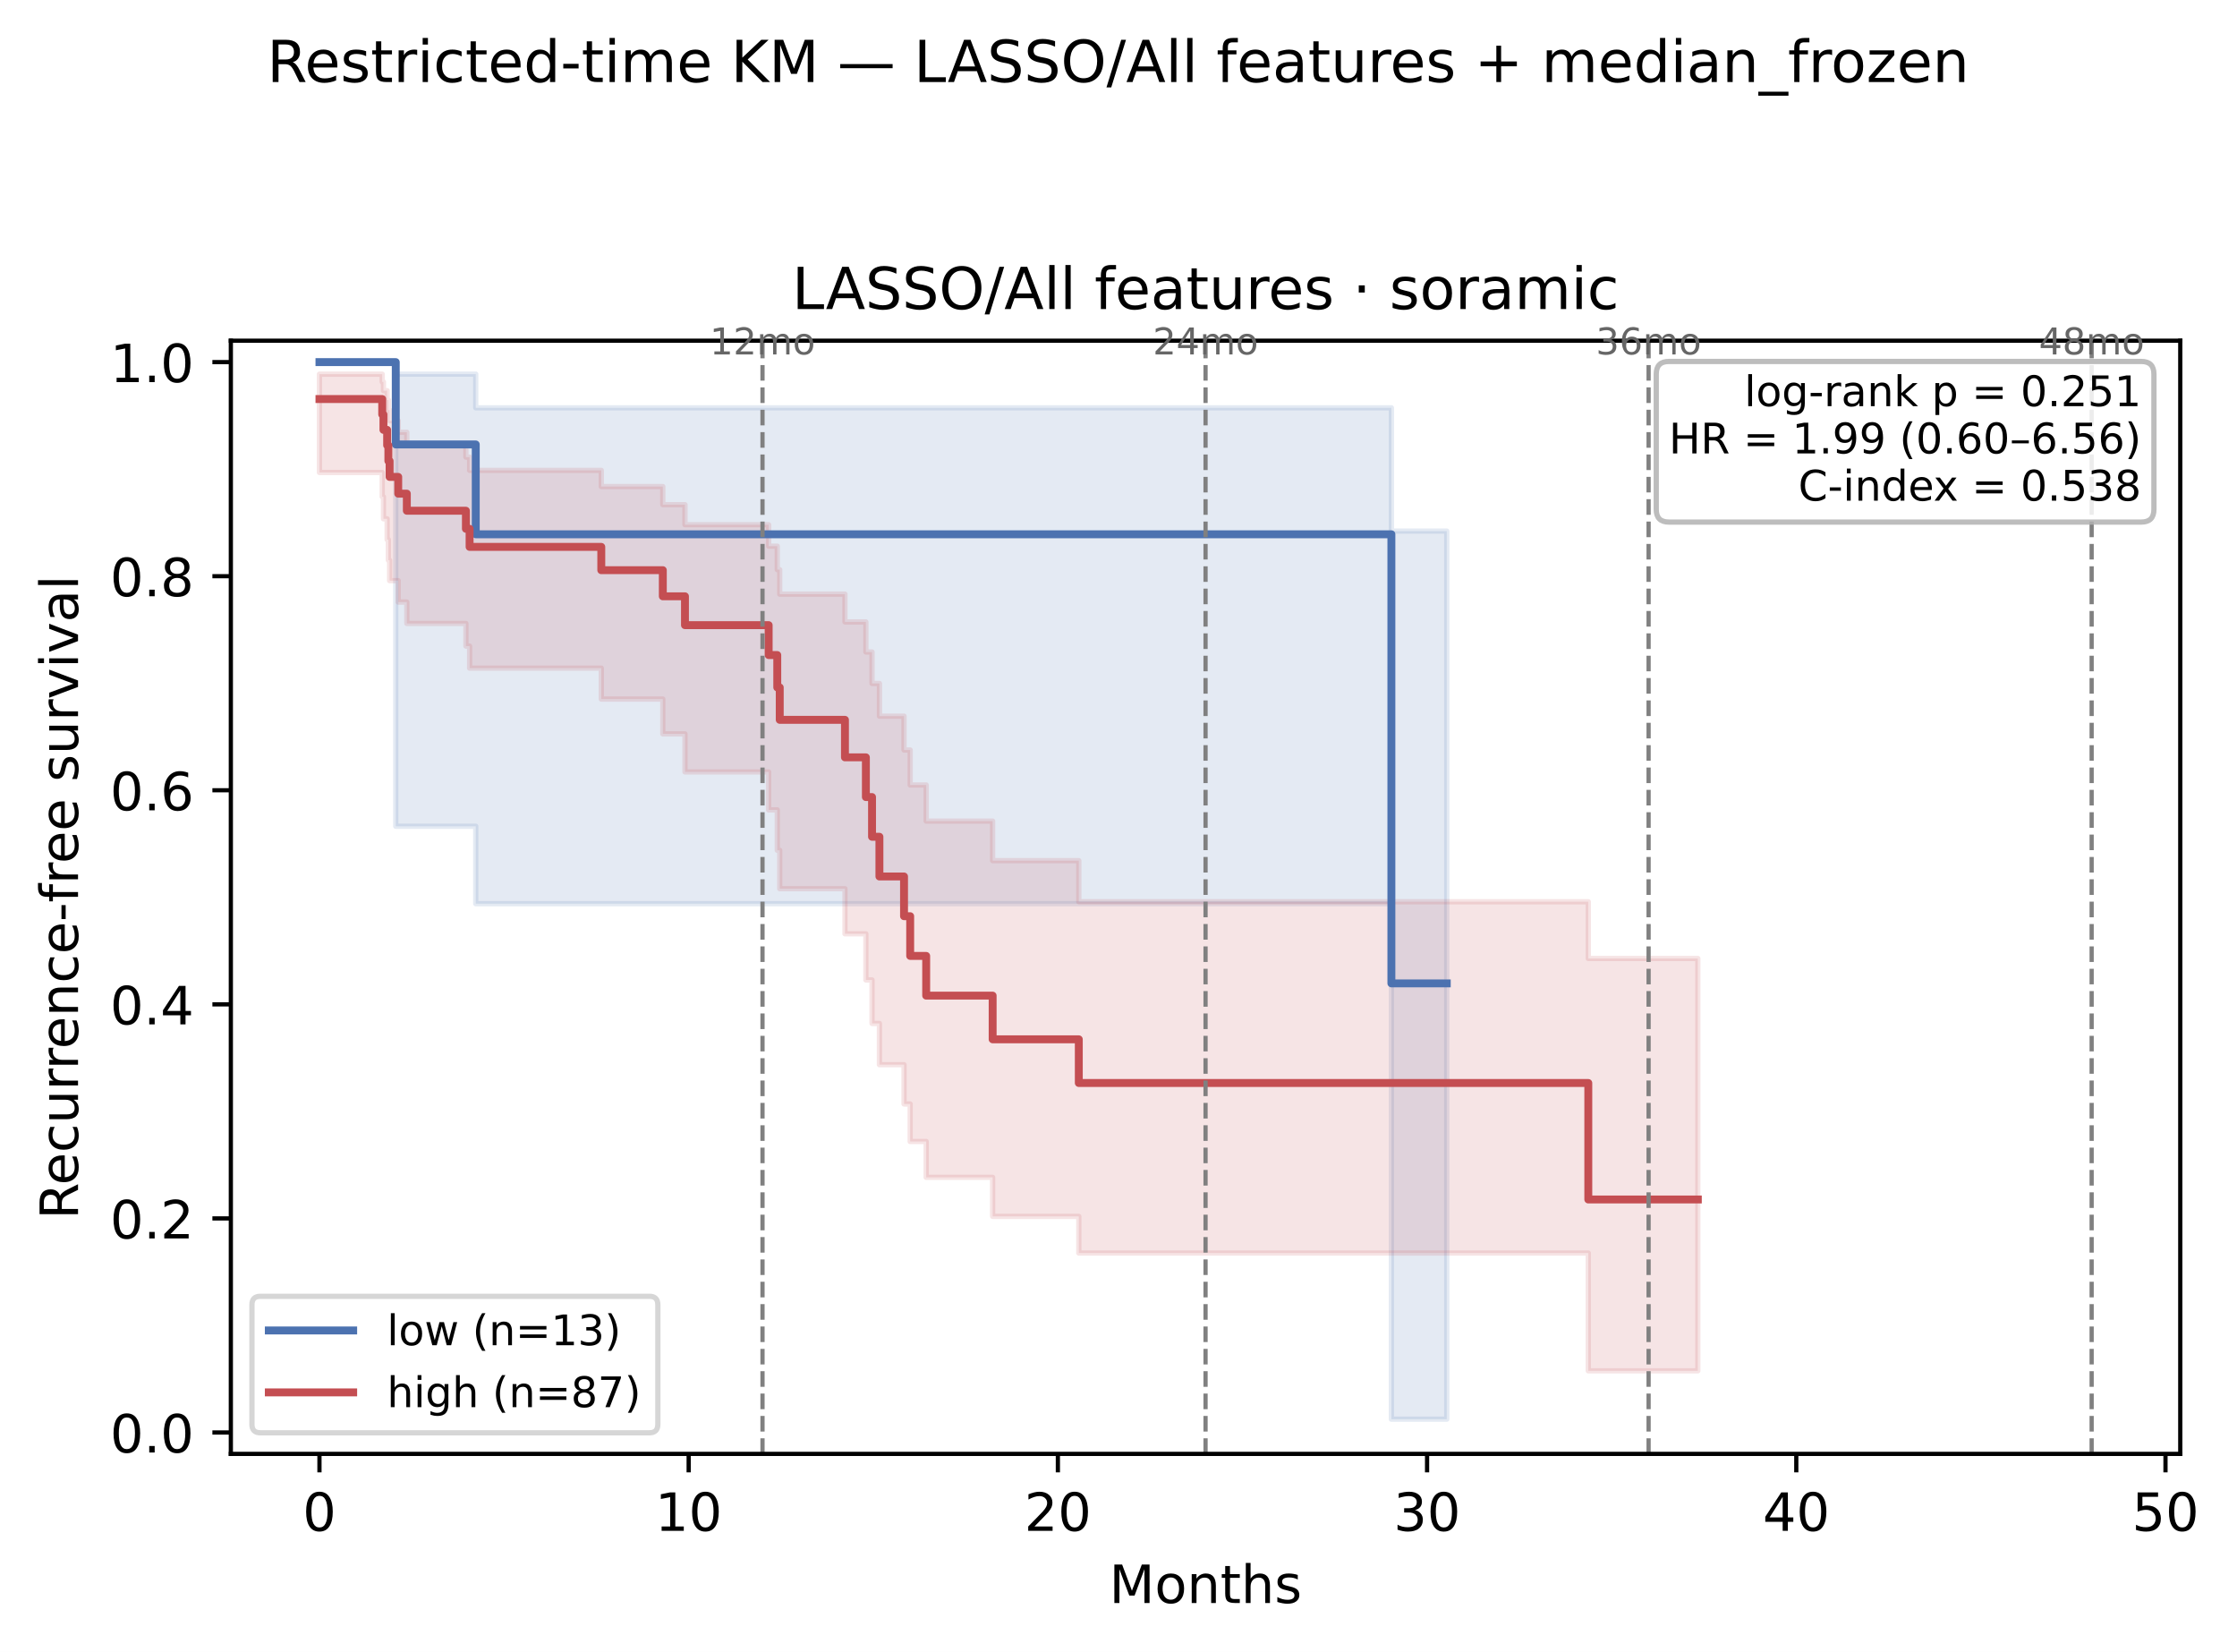
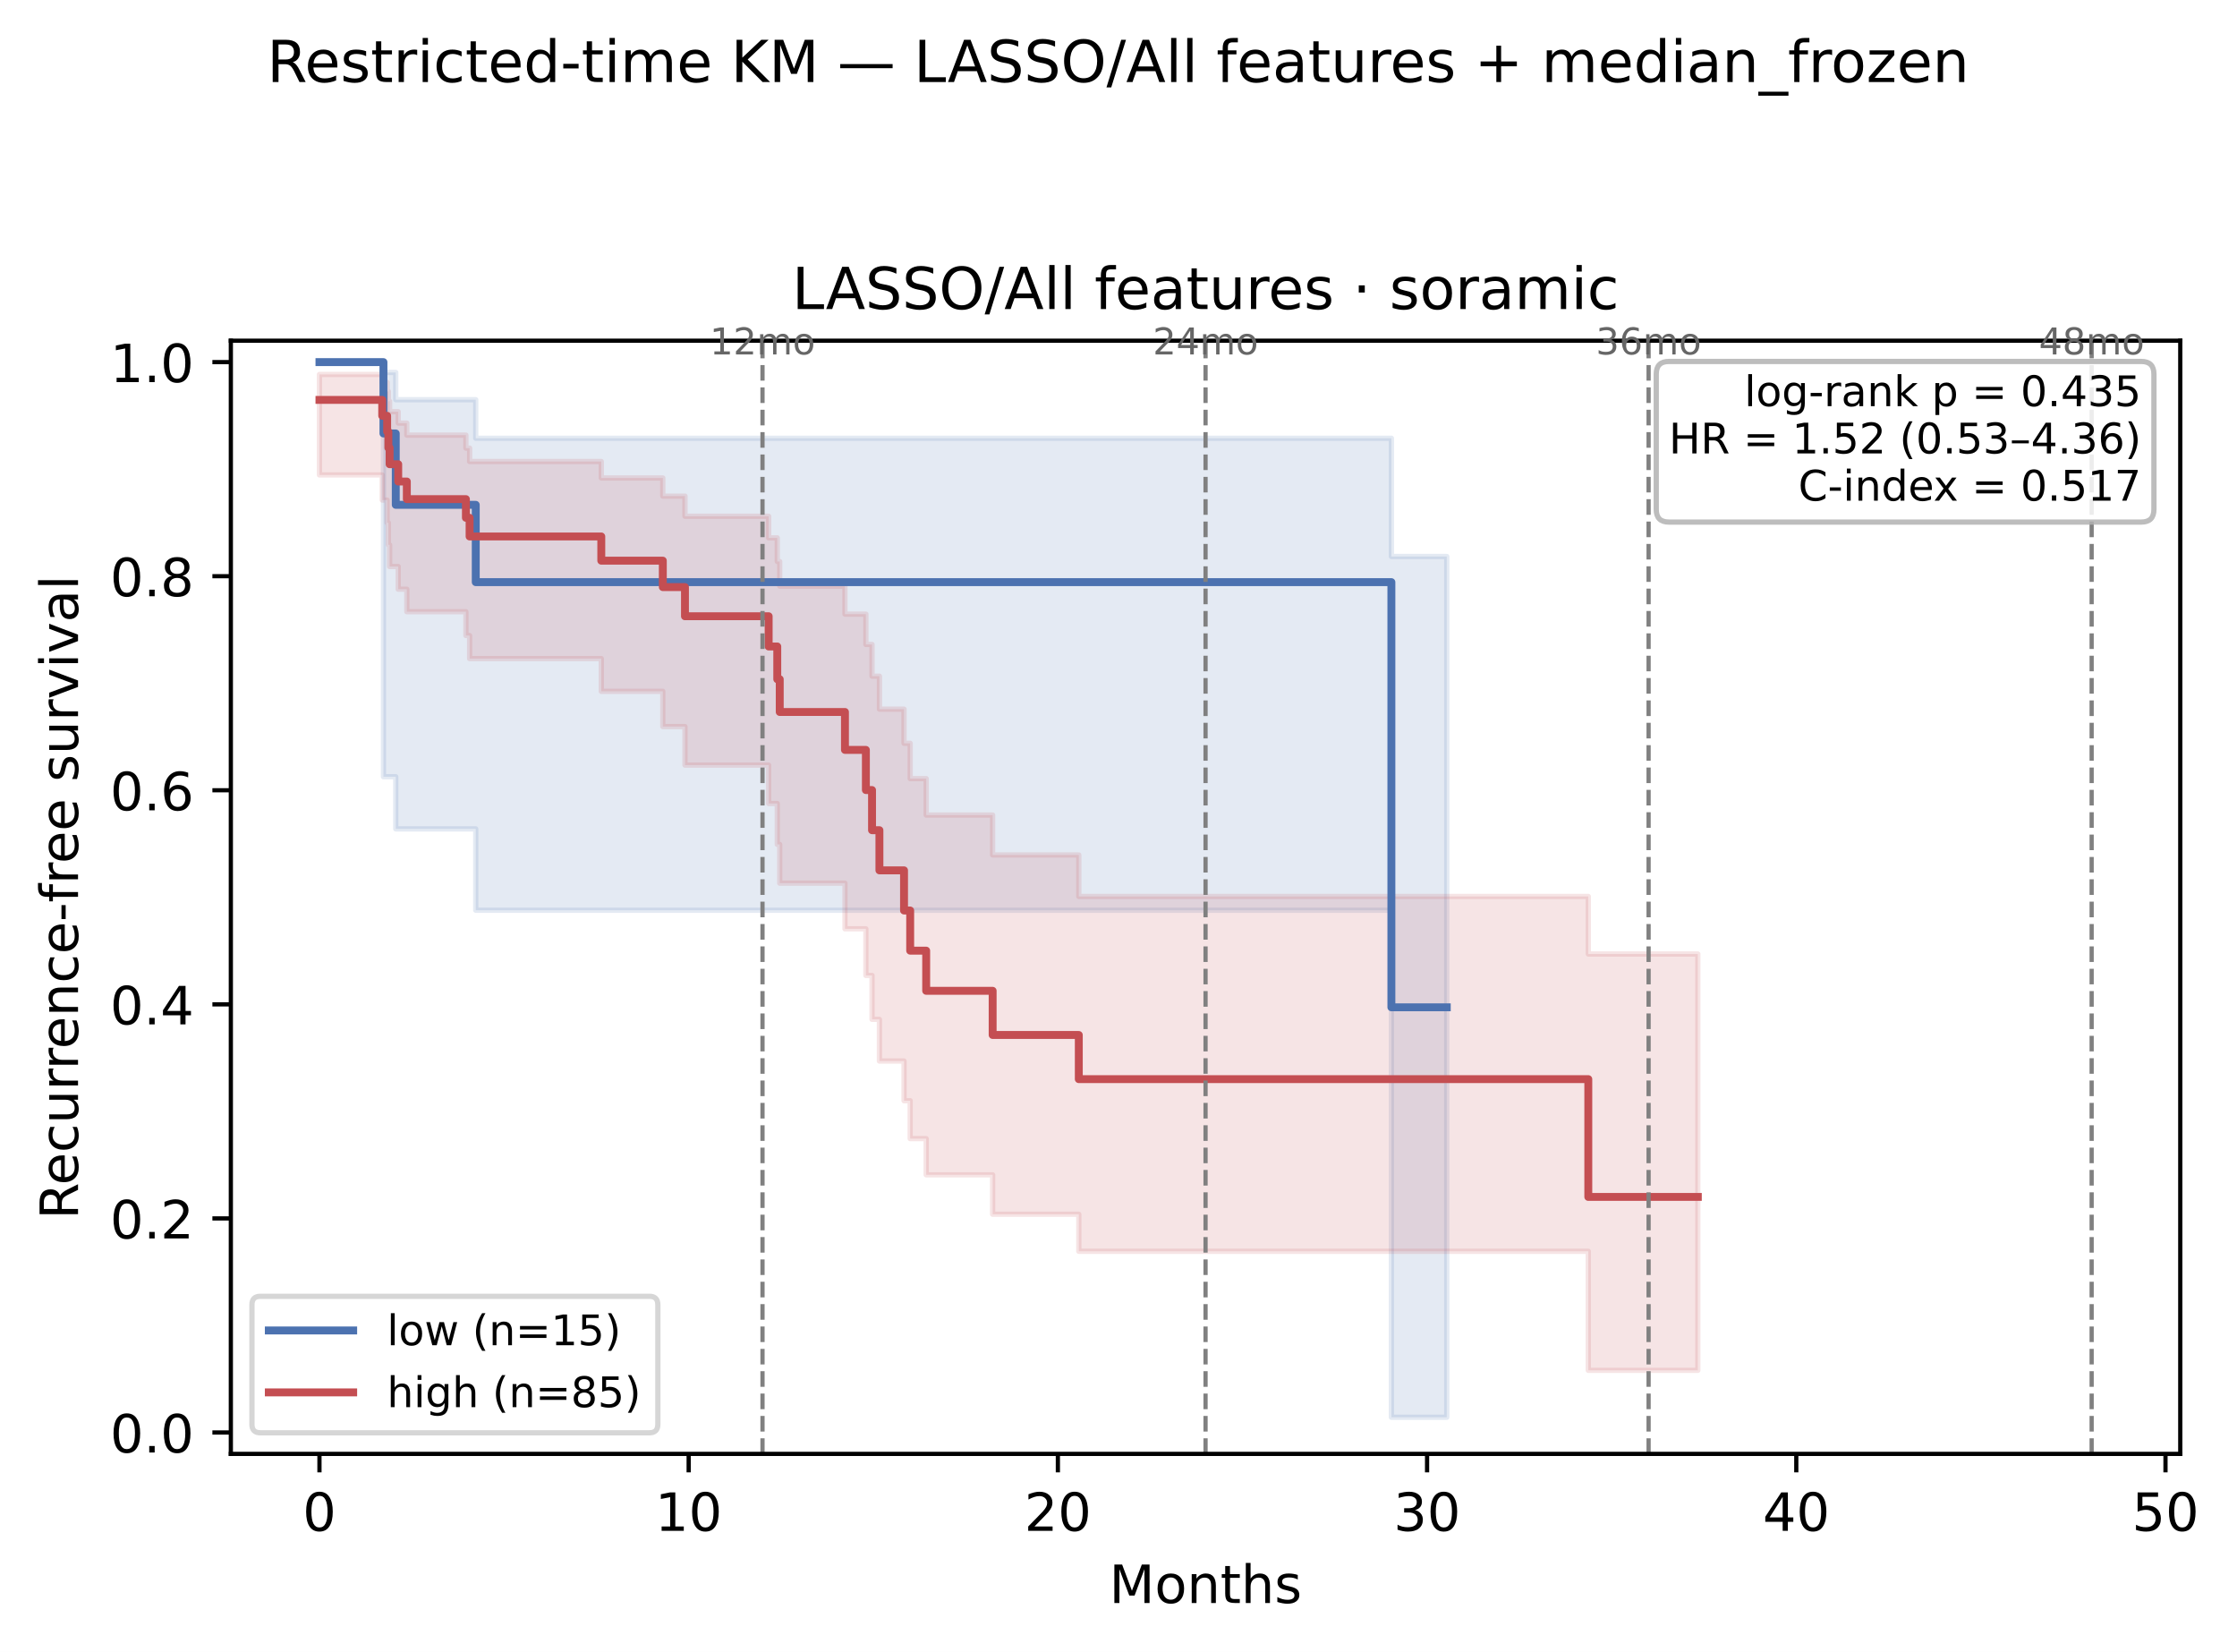
<svg xmlns="http://www.w3.org/2000/svg" xmlns:xlink="http://www.w3.org/1999/xlink" width="424.259pt" height="313.26pt" viewBox="0 0 424.259 313.26" version="1.1">
  <defs>
    <style type="text/css">*{stroke-linejoin: round; stroke-linecap: butt}</style>
  </defs>
  <g id="figure_1">
    <g id="patch_1">
      <path d="M -0 313.26  L 424.259 313.26  L 424.259 0  L -0 0  z " style="fill: #ffffff" />
    </g>
    <g id="axes_1">
      <g id="patch_2">
        <path d="M 43.781 275.704  L 413.498 275.704  L 413.498 64.61  L 43.781 64.61  z " style="fill: #ffffff" />
      </g>
      <g id="FillBetweenPolyCollection_1">
        <defs>
-           <path id="mef6ecca328" d="M 60.587 -244.591  L 60.587 -244.591  L 75.058 -244.591  L 75.058 -156.572  L 89.762 -156.572  L 89.762 -156.572  L 90.229 -156.572  L 90.229 -141.892  L 93.263 -141.892  L 93.263 -141.892  L 112.87 -141.892  L 112.87 -141.892  L 116.604 -141.892  L 116.604 -141.892  L 117.538 -141.892  L 117.538 -141.892  L 132.476 -141.892  L 132.476 -141.892  L 164.919 -141.892  L 164.919 -141.892  L 165.153 -141.892  L 165.153 -141.892  L 246.845 -141.892  L 246.845 -141.892  L 263.884 -141.892  L 263.884 -44.133  L 274.387 -44.133  L 274.387 -44.133  L 274.387 -212.546  L 274.387 -212.546  L 274.387 -212.546  L 263.884 -212.546  L 263.884 -235.93  L 246.845 -235.93  L 246.845 -235.93  L 165.153 -235.93  L 165.153 -235.93  L 164.919 -235.93  L 164.919 -235.93  L 132.476 -235.93  L 132.476 -235.93  L 117.538 -235.93  L 117.538 -235.93  L 116.604 -235.93  L 116.604 -235.93  L 112.87 -235.93  L 112.87 -235.93  L 93.263 -235.93  L 93.263 -235.93  L 90.229 -235.93  L 90.229 -242.316  L 89.762 -242.316  L 89.762 -242.316  L 75.058 -242.316  L 75.058 -244.591  L 60.587 -244.591  z " style="stroke: #4c72b0; stroke-opacity: 0.15" />
+           <path id="m210096f6da" d="M 60.587 -244.591  L 60.587 -244.591  L 72.724 -244.591  L 72.724 -165.966  L 75.058 -165.966  L 75.058 -156.076  L 89.762 -156.076  L 89.762 -156.076  L 90.229 -156.076  L 90.229 -140.648  L 93.263 -140.648  L 93.263 -140.648  L 112.87 -140.648  L 112.87 -140.648  L 116.604 -140.648  L 116.604 -140.648  L 117.538 -140.648  L 117.538 -140.648  L 117.771 -140.648  L 117.771 -140.648  L 132.476 -140.648  L 132.476 -140.648  L 164.919 -140.648  L 164.919 -140.648  L 165.153 -140.648  L 165.153 -140.648  L 246.845 -140.648  L 246.845 -140.648  L 263.884 -140.648  L 263.884 -44.5  L 274.387 -44.5  L 274.387 -44.5  L 274.387 -207.732  L 274.387 -207.732  L 274.387 -207.732  L 263.884 -207.732  L 263.884 -230.153  L 246.845 -230.153  L 246.845 -230.153  L 165.153 -230.153  L 165.153 -230.153  L 164.919 -230.153  L 164.919 -230.153  L 132.476 -230.153  L 132.476 -230.153  L 117.771 -230.153  L 117.771 -230.153  L 117.538 -230.153  L 117.538 -230.153  L 116.604 -230.153  L 116.604 -230.153  L 112.87 -230.153  L 112.87 -230.153  L 93.263 -230.153  L 93.263 -230.153  L 90.229 -230.153  L 90.229 -237.463  L 89.762 -237.463  L 89.762 -237.463  L 75.058 -237.463  L 75.058 -242.628  L 72.724 -242.628  L 72.724 -244.591  L 60.587 -244.591  z " style="stroke: #4c72b0; stroke-opacity: 0.15" />
        </defs>
-         <g clip-path="url(#pf1ad8e2c53)">
-           <use xlink:href="#mef6ecca328" x="0" y="313.26" style="fill: #4c72b0; fill-opacity: 0.15; stroke: #4c72b0; stroke-opacity: 0.15" />
+         <g clip-path="url(#p45eca5f691)">
+           <use xlink:href="#m210096f6da" x="0" y="313.26" style="fill: #4c72b0; fill-opacity: 0.15; stroke: #4c72b0; stroke-opacity: 0.15" />
        </g>
      </g>
      <g id="FillBetweenPolyCollection_2">
        <defs>
-           <path id="mca5eb48d0d" d="M 60.587 -242.306  L 60.587 -223.664  L 60.818 -223.664  L 60.818 -223.664  L 63.112 -223.664  L 63.112 -223.664  L 71.79 -223.664  L 71.79 -223.664  L 72.49 -223.664  L 72.49 -219.057  L 72.724 -219.057  L 72.724 -214.878  L 73.424 -214.878  L 73.424 -210.926  L 73.657 -210.926  L 73.657 -207.027  L 73.891 -207.027  L 73.891 -203.155  L 74.591 -203.155  L 74.591 -203.155  L 74.824 -203.155  L 74.824 -203.155  L 75.291 -203.155  L 75.291 -203.155  L 75.525 -203.155  L 75.525 -199.088  L 76.458 -199.088  L 76.458 -199.088  L 77.158 -199.088  L 77.158 -195.032  L 85.328 -195.032  L 85.328 -195.032  L 86.962 -195.032  L 86.962 -195.032  L 88.362 -195.032  L 88.362 -190.738  L 89.062 -190.738  L 89.062 -186.561  L 89.529 -186.561  L 89.529 -186.561  L 89.996 -186.561  L 89.996 -186.561  L 90.696 -186.561  L 90.696 -186.561  L 99.332 -186.561  L 99.332 -186.561  L 100.266 -186.561  L 100.266 -186.561  L 101.9 -186.561  L 101.9 -186.561  L 103.3 -186.561  L 103.3 -186.561  L 104 -186.561  L 104 -186.561  L 104.934 -186.561  L 104.934 -186.561  L 108.668 -186.561  L 108.668 -186.561  L 114.037 -186.561  L 114.037 -180.694  L 114.504 -180.694  L 114.504 -180.694  L 117.771 -180.694  L 117.771 -180.694  L 118.705 -180.694  L 118.705 -180.694  L 119.872 -180.694  L 119.872 -180.694  L 125.707 -180.694  L 125.707 -174.093  L 125.94 -174.093  L 125.94 -174.093  L 129.908 -174.093  L 129.908 -166.876  L 143.679 -166.876  L 143.679 -166.876  L 145.78 -166.876  L 145.78 -159.681  L 146.247 -159.681  L 146.247 -159.681  L 146.714 -159.681  L 146.714 -159.681  L 147.414 -159.681  L 147.414 -152.013  L 147.881 -152.013  L 147.881 -144.733  L 151.615 -144.733  L 151.615 -144.733  L 152.082 -144.733  L 152.082 -144.733  L 156.984 -144.733  L 156.984 -144.733  L 160.251 -144.733  L 160.251 -136.177  L 160.485 -136.177  L 160.485 -136.177  L 164.219 -136.177  L 164.219 -127.429  L 165.386 -127.429  L 165.386 -119.183  L 166.787 -119.183  L 166.787 -111.361  L 171.455 -111.361  L 171.455 -103.909  L 172.622 -103.909  L 172.622 -96.795  L 175.656 -96.795  L 175.656 -89.996  L 179.857 -89.996  L 179.857 -89.996  L 188.26 -89.996  L 188.26 -82.595  L 204.599 -82.595  L 204.599 -75.642  L 225.605 -75.642  L 225.605 -75.642  L 255.481 -75.642  L 255.481 -75.642  L 266.451 -75.642  L 266.451 -75.642  L 268.319 -75.642  L 268.319 -75.642  L 295.16 -75.642  L 295.16 -75.642  L 301.229 -75.642  L 301.229 -53.308  L 310.799 -53.308  L 310.799 -53.308  L 322.002 -53.308  L 322.002 -53.308  L 322.002 -131.498  L 322.002 -131.498  L 322.002 -131.498  L 310.799 -131.498  L 310.799 -131.498  L 301.229 -131.498  L 301.229 -142.26  L 295.16 -142.26  L 295.16 -142.26  L 268.319 -142.26  L 268.319 -142.26  L 266.451 -142.26  L 266.451 -142.26  L 255.481 -142.26  L 255.481 -142.26  L 225.605 -142.26  L 225.605 -142.26  L 204.599 -142.26  L 204.599 -150.056  L 188.26 -150.056  L 188.26 -157.552  L 179.857 -157.552  L 179.857 -157.552  L 175.656 -157.552  L 175.656 -164.399  L 172.622 -164.399  L 172.622 -171.034  L 171.455 -171.034  L 171.455 -177.455  L 166.787 -177.455  L 166.787 -183.654  L 165.386 -183.654  L 165.386 -189.618  L 164.219 -189.618  L 164.219 -195.323  L 160.485 -195.323  L 160.485 -195.323  L 160.251 -195.323  L 160.251 -200.592  L 156.984 -200.592  L 156.984 -200.592  L 152.082 -200.592  L 152.082 -200.592  L 151.615 -200.592  L 151.615 -200.592  L 147.881 -200.592  L 147.881 -205.233  L 147.414 -205.233  L 147.414 -209.687  L 146.714 -209.687  L 146.714 -209.687  L 146.247 -209.687  L 146.247 -209.687  L 145.78 -209.687  L 145.78 -213.756  L 143.679 -213.756  L 143.679 -213.756  L 129.908 -213.756  L 129.908 -217.562  L 125.94 -217.562  L 125.94 -217.562  L 125.707 -217.562  L 125.707 -220.993  L 119.872 -220.993  L 119.872 -220.993  L 118.705 -220.993  L 118.705 -220.993  L 117.771 -220.993  L 117.771 -220.993  L 114.504 -220.993  L 114.504 -220.993  L 114.037 -220.993  L 114.037 -224.061  L 108.668 -224.061  L 108.668 -224.061  L 104.934 -224.061  L 104.934 -224.061  L 104 -224.061  L 104 -224.061  L 103.3 -224.061  L 103.3 -224.061  L 101.9 -224.061  L 101.9 -224.061  L 100.266 -224.061  L 100.266 -224.061  L 99.332 -224.061  L 99.332 -224.061  L 90.696 -224.061  L 90.696 -224.061  L 89.996 -224.061  L 89.996 -224.061  L 89.529 -224.061  L 89.529 -224.061  L 89.062 -224.061  L 89.062 -226.575  L 88.362 -226.575  L 88.362 -229.019  L 86.962 -229.019  L 86.962 -229.019  L 85.328 -229.019  L 85.328 -229.019  L 77.158 -229.019  L 77.158 -231.296  L 76.458 -231.296  L 76.458 -231.296  L 75.525 -231.296  L 75.525 -233.469  L 75.291 -233.469  L 75.291 -233.469  L 74.824 -233.469  L 74.824 -233.469  L 74.591 -233.469  L 74.591 -233.469  L 73.891 -233.469  L 73.891 -235.488  L 73.657 -235.488  L 73.657 -237.396  L 73.424 -237.396  L 73.424 -239.179  L 72.724 -239.179  L 72.724 -240.832  L 72.49 -240.832  L 72.49 -242.306  L 71.79 -242.306  L 71.79 -242.306  L 63.112 -242.306  L 63.112 -242.306  L 60.818 -242.306  L 60.818 -242.306  L 60.587 -242.306  z " style="stroke: #c44e52; stroke-opacity: 0.15" />
+           <path id="m95c591147d" d="M 60.587 -242.252  L 60.587 -223.19  L 60.818 -223.19  L 60.818 -223.19  L 63.112 -223.19  L 63.112 -223.19  L 71.79 -223.19  L 71.79 -223.19  L 72.49 -223.19  L 72.49 -218.427  L 73.424 -218.427  L 73.424 -214.118  L 73.657 -214.118  L 73.657 -209.94  L 73.891 -209.94  L 73.891 -205.83  L 74.591 -205.83  L 74.591 -205.83  L 74.824 -205.83  L 74.824 -205.83  L 75.291 -205.83  L 75.291 -205.83  L 75.525 -205.83  L 75.525 -201.528  L 76.458 -201.528  L 76.458 -201.528  L 77.158 -201.528  L 77.158 -197.259  L 85.328 -197.259  L 85.328 -197.259  L 86.962 -197.259  L 86.962 -197.259  L 88.362 -197.259  L 88.362 -192.745  L 89.062 -192.745  L 89.062 -188.372  L 89.529 -188.372  L 89.529 -188.372  L 89.996 -188.372  L 89.996 -188.372  L 90.696 -188.372  L 90.696 -188.372  L 99.332 -188.372  L 99.332 -188.372  L 100.266 -188.372  L 100.266 -188.372  L 101.9 -188.372  L 101.9 -188.372  L 103.3 -188.372  L 103.3 -188.372  L 104 -188.372  L 104 -188.372  L 104.934 -188.372  L 104.934 -188.372  L 108.668 -188.372  L 108.668 -188.372  L 114.037 -188.372  L 114.037 -182.163  L 114.504 -182.163  L 114.504 -182.163  L 118.705 -182.163  L 118.705 -182.163  L 119.872 -182.163  L 119.872 -182.163  L 125.707 -182.163  L 125.707 -175.478  L 125.94 -175.478  L 125.94 -175.478  L 129.908 -175.478  L 129.908 -168.171  L 143.679 -168.171  L 143.679 -168.171  L 145.78 -168.171  L 145.78 -160.892  L 146.247 -160.892  L 146.247 -160.892  L 146.714 -160.892  L 146.714 -160.892  L 147.414 -160.892  L 147.414 -153.137  L 147.881 -153.137  L 147.881 -145.779  L 151.615 -145.779  L 151.615 -145.779  L 152.082 -145.779  L 152.082 -145.779  L 156.984 -145.779  L 156.984 -145.779  L 160.251 -145.779  L 160.251 -137.128  L 160.485 -137.128  L 160.485 -137.128  L 164.219 -137.128  L 164.219 -128.285  L 165.386 -128.285  L 165.386 -119.954  L 166.787 -119.954  L 166.787 -112.052  L 171.455 -112.052  L 171.455 -104.526  L 172.622 -104.526  L 172.622 -97.341  L 175.656 -97.341  L 175.656 -90.475  L 179.857 -90.475  L 179.857 -90.475  L 188.26 -90.475  L 188.26 -82.998  L 204.599 -82.998  L 204.599 -75.976  L 225.605 -75.976  L 225.605 -75.976  L 255.481 -75.976  L 255.481 -75.976  L 266.451 -75.976  L 266.451 -75.976  L 268.319 -75.976  L 268.319 -75.976  L 295.16 -75.976  L 295.16 -75.976  L 301.229 -75.976  L 301.229 -53.401  L 310.799 -53.401  L 310.799 -53.401  L 322.002 -53.401  L 322.002 -53.401  L 322.002 -132.351  L 322.002 -132.351  L 322.002 -132.351  L 310.799 -132.351  L 310.799 -132.351  L 301.229 -132.351  L 301.229 -143.261  L 295.16 -143.261  L 295.16 -143.261  L 268.319 -143.261  L 268.319 -143.261  L 266.451 -143.261  L 266.451 -143.261  L 255.481 -143.261  L 255.481 -143.261  L 225.605 -143.261  L 225.605 -143.261  L 204.599 -143.261  L 204.599 -151.132  L 188.26 -151.132  L 188.26 -158.7  L 179.857 -158.7  L 179.857 -158.7  L 175.656 -158.7  L 175.656 -165.61  L 172.622 -165.61  L 172.622 -172.305  L 171.455 -172.305  L 171.455 -178.782  L 166.787 -178.782  L 166.787 -185.035  L 165.386 -185.035  L 165.386 -191.048  L 164.219 -191.048  L 164.219 -196.8  L 160.485 -196.8  L 160.485 -196.8  L 160.251 -196.8  L 160.251 -202.11  L 156.984 -202.11  L 156.984 -202.11  L 152.082 -202.11  L 152.082 -202.11  L 151.615 -202.11  L 151.615 -202.11  L 147.881 -202.11  L 147.881 -206.782  L 147.414 -206.782  L 147.414 -211.265  L 146.714 -211.265  L 146.714 -211.265  L 146.247 -211.265  L 146.247 -211.265  L 145.78 -211.265  L 145.78 -215.357  L 143.679 -215.357  L 143.679 -215.357  L 129.908 -215.357  L 129.908 -219.18  L 125.94 -219.18  L 125.94 -219.18  L 125.707 -219.18  L 125.707 -222.622  L 119.872 -222.622  L 119.872 -222.622  L 118.705 -222.622  L 118.705 -222.622  L 114.504 -222.622  L 114.504 -222.622  L 114.037 -222.622  L 114.037 -225.742  L 108.668 -225.742  L 108.668 -225.742  L 104.934 -225.742  L 104.934 -225.742  L 104 -225.742  L 104 -225.742  L 103.3 -225.742  L 103.3 -225.742  L 101.9 -225.742  L 101.9 -225.742  L 100.266 -225.742  L 100.266 -225.742  L 99.332 -225.742  L 99.332 -225.742  L 90.696 -225.742  L 90.696 -225.742  L 89.996 -225.742  L 89.996 -225.742  L 89.529 -225.742  L 89.529 -225.742  L 89.062 -225.742  L 89.062 -228.284  L 88.362 -228.284  L 88.362 -230.745  L 86.962 -230.745  L 86.962 -230.745  L 85.328 -230.745  L 85.328 -230.745  L 77.158 -230.745  L 77.158 -233.026  L 76.458 -233.026  L 76.458 -233.026  L 75.525 -233.026  L 75.525 -235.189  L 75.291 -235.189  L 75.291 -235.189  L 74.824 -235.189  L 74.824 -235.189  L 74.591 -235.189  L 74.591 -235.189  L 73.891 -235.189  L 73.891 -237.179  L 73.657 -237.179  L 73.657 -239.036  L 73.424 -239.036  L 73.424 -240.736  L 72.49 -240.736  L 72.49 -242.252  L 71.79 -242.252  L 71.79 -242.252  L 63.112 -242.252  L 63.112 -242.252  L 60.818 -242.252  L 60.818 -242.252  L 60.587 -242.252  z " style="stroke: #c44e52; stroke-opacity: 0.15" />
        </defs>
-         <g clip-path="url(#pf1ad8e2c53)">
-           <use xlink:href="#mca5eb48d0d" x="0" y="313.26" style="fill: #c44e52; fill-opacity: 0.15; stroke: #c44e52; stroke-opacity: 0.15" />
+         <g clip-path="url(#p45eca5f691)">
+           <use xlink:href="#m95c591147d" x="0" y="313.26" style="fill: #c44e52; fill-opacity: 0.15; stroke: #c44e52; stroke-opacity: 0.15" />
        </g>
      </g>
      <g id="matplotlib.axis_1">
        <g id="xtick_1">
          <g id="line2d_1">
            <defs>
-               <path id="ma92a1c0819" d="M 0 0  L 0 3.5  " style="stroke: #000000; stroke-width: 0.8" />
+               <path id="md9059dfcd2" d="M 0 0  L 0 3.5  " style="stroke: #000000; stroke-width: 0.8" />
            </defs>
            <g>
-               <use xlink:href="#ma92a1c0819" x="60.587" y="275.704" style="stroke: #000000; stroke-width: 0.8" />
+               <use xlink:href="#md9059dfcd2" x="60.587" y="275.704" style="stroke: #000000; stroke-width: 0.8" />
            </g>
          </g>
          <g id="text_1">
            <text style="font-size: 10px; font-family: 'DejaVu Sans', 'Bitstream Vera Sans', 'Computer Modern Sans Serif', 'Lucida Grande', 'Verdana', 'Geneva', 'Lucid', 'Arial', 'Helvetica', 'Avant Garde', sans-serif; text-anchor: middle" x="60.587" y="290.302" transform="rotate(-0 60.58654 290.3024)">0</text>
          </g>
        </g>
        <g id="xtick_2">
          <g id="line2d_2">
            <g>
-               <use xlink:href="#ma92a1c0819" x="130.609" y="275.704" style="stroke: #000000; stroke-width: 0.8" />
+               <use xlink:href="#md9059dfcd2" x="130.609" y="275.704" style="stroke: #000000; stroke-width: 0.8" />
            </g>
          </g>
          <g id="text_2">
            <text style="font-size: 10px; font-family: 'DejaVu Sans', 'Bitstream Vera Sans', 'Computer Modern Sans Serif', 'Lucida Grande', 'Verdana', 'Geneva', 'Lucid', 'Arial', 'Helvetica', 'Avant Garde', sans-serif; text-anchor: middle" x="130.609" y="290.302" transform="rotate(-0 130.6086 290.3024)">10</text>
          </g>
        </g>
        <g id="xtick_3">
          <g id="line2d_3">
            <g>
-               <use xlink:href="#ma92a1c0819" x="200.631" y="275.704" style="stroke: #000000; stroke-width: 0.8" />
+               <use xlink:href="#md9059dfcd2" x="200.631" y="275.704" style="stroke: #000000; stroke-width: 0.8" />
            </g>
          </g>
          <g id="text_3">
            <text style="font-size: 10px; font-family: 'DejaVu Sans', 'Bitstream Vera Sans', 'Computer Modern Sans Serif', 'Lucida Grande', 'Verdana', 'Geneva', 'Lucid', 'Arial', 'Helvetica', 'Avant Garde', sans-serif; text-anchor: middle" x="200.631" y="290.302" transform="rotate(-0 200.6306 290.3024)">20</text>
          </g>
        </g>
        <g id="xtick_4">
          <g id="line2d_4">
            <g>
-               <use xlink:href="#ma92a1c0819" x="270.653" y="275.704" style="stroke: #000000; stroke-width: 0.8" />
+               <use xlink:href="#md9059dfcd2" x="270.653" y="275.704" style="stroke: #000000; stroke-width: 0.8" />
            </g>
          </g>
          <g id="text_4">
            <text style="font-size: 10px; font-family: 'DejaVu Sans', 'Bitstream Vera Sans', 'Computer Modern Sans Serif', 'Lucida Grande', 'Verdana', 'Geneva', 'Lucid', 'Arial', 'Helvetica', 'Avant Garde', sans-serif; text-anchor: middle" x="270.653" y="290.302" transform="rotate(-0 270.6527 290.3024)">30</text>
          </g>
        </g>
        <g id="xtick_5">
          <g id="line2d_5">
            <g>
-               <use xlink:href="#ma92a1c0819" x="340.675" y="275.704" style="stroke: #000000; stroke-width: 0.8" />
+               <use xlink:href="#md9059dfcd2" x="340.675" y="275.704" style="stroke: #000000; stroke-width: 0.8" />
            </g>
          </g>
          <g id="text_5">
            <text style="font-size: 10px; font-family: 'DejaVu Sans', 'Bitstream Vera Sans', 'Computer Modern Sans Serif', 'Lucida Grande', 'Verdana', 'Geneva', 'Lucid', 'Arial', 'Helvetica', 'Avant Garde', sans-serif; text-anchor: middle" x="340.675" y="290.302" transform="rotate(-0 340.6747 290.3024)">40</text>
          </g>
        </g>
        <g id="xtick_6">
          <g id="line2d_6">
            <g>
-               <use xlink:href="#ma92a1c0819" x="410.697" y="275.704" style="stroke: #000000; stroke-width: 0.8" />
+               <use xlink:href="#md9059dfcd2" x="410.697" y="275.704" style="stroke: #000000; stroke-width: 0.8" />
            </g>
          </g>
          <g id="text_6">
            <text style="font-size: 10px; font-family: 'DejaVu Sans', 'Bitstream Vera Sans', 'Computer Modern Sans Serif', 'Lucida Grande', 'Verdana', 'Geneva', 'Lucid', 'Arial', 'Helvetica', 'Avant Garde', sans-serif; text-anchor: middle" x="410.697" y="290.302" transform="rotate(-0 410.6967 290.3024)">50</text>
          </g>
        </g>
        <g id="text_7">
          <text style="font-size: 10px; font-family: 'DejaVu Sans', 'Bitstream Vera Sans', 'Computer Modern Sans Serif', 'Lucida Grande', 'Verdana', 'Geneva', 'Lucid', 'Arial', 'Helvetica', 'Avant Garde', sans-serif; text-anchor: middle" x="228.639" y="303.981" transform="rotate(-0 228.6394 303.9806)">Months</text>
        </g>
      </g>
      <g id="matplotlib.axis_2">
        <g id="ytick_1">
          <g id="line2d_7">
            <defs>
-               <path id="mc435ec1580" d="M 0 0  L -3.5 0  " style="stroke: #000000; stroke-width: 0.8" />
+               <path id="m587de949b7" d="M 0 0  L -3.5 0  " style="stroke: #000000; stroke-width: 0.8" />
            </defs>
            <g>
-               <use xlink:href="#mc435ec1580" x="43.781" y="271.645" style="stroke: #000000; stroke-width: 0.8" />
+               <use xlink:href="#m587de949b7" x="43.781" y="271.645" style="stroke: #000000; stroke-width: 0.8" />
            </g>
          </g>
          <g id="text_8">
            <text style="font-size: 10px; font-family: 'DejaVu Sans', 'Bitstream Vera Sans', 'Computer Modern Sans Serif', 'Lucida Grande', 'Verdana', 'Geneva', 'Lucid', 'Arial', 'Helvetica', 'Avant Garde', sans-serif; text-anchor: end" x="36.781" y="275.444" transform="rotate(-0 36.78125 275.4437)">0.0</text>
          </g>
        </g>
        <g id="ytick_2">
          <g id="line2d_8">
            <g>
-               <use xlink:href="#mc435ec1580" x="43.781" y="231.05" style="stroke: #000000; stroke-width: 0.8" />
+               <use xlink:href="#m587de949b7" x="43.781" y="231.05" style="stroke: #000000; stroke-width: 0.8" />
            </g>
          </g>
          <g id="text_9">
            <text style="font-size: 10px; font-family: 'DejaVu Sans', 'Bitstream Vera Sans', 'Computer Modern Sans Serif', 'Lucida Grande', 'Verdana', 'Geneva', 'Lucid', 'Arial', 'Helvetica', 'Avant Garde', sans-serif; text-anchor: end" x="36.781" y="234.849" transform="rotate(-0 36.78125 234.8488)">0.2</text>
          </g>
        </g>
        <g id="ytick_3">
          <g id="line2d_9">
            <g>
-               <use xlink:href="#mc435ec1580" x="43.781" y="190.455" style="stroke: #000000; stroke-width: 0.8" />
+               <use xlink:href="#m587de949b7" x="43.781" y="190.455" style="stroke: #000000; stroke-width: 0.8" />
            </g>
          </g>
          <g id="text_10">
            <text style="font-size: 10px; font-family: 'DejaVu Sans', 'Bitstream Vera Sans', 'Computer Modern Sans Serif', 'Lucida Grande', 'Verdana', 'Geneva', 'Lucid', 'Arial', 'Helvetica', 'Avant Garde', sans-serif; text-anchor: end" x="36.781" y="194.254" transform="rotate(-0 36.78125 194.2538)">0.4</text>
          </g>
        </g>
        <g id="ytick_4">
          <g id="line2d_10">
            <g>
-               <use xlink:href="#mc435ec1580" x="43.781" y="149.86" style="stroke: #000000; stroke-width: 0.8" />
+               <use xlink:href="#m587de949b7" x="43.781" y="149.86" style="stroke: #000000; stroke-width: 0.8" />
            </g>
          </g>
          <g id="text_11">
            <text style="font-size: 10px; font-family: 'DejaVu Sans', 'Bitstream Vera Sans', 'Computer Modern Sans Serif', 'Lucida Grande', 'Verdana', 'Geneva', 'Lucid', 'Arial', 'Helvetica', 'Avant Garde', sans-serif; text-anchor: end" x="36.781" y="153.659" transform="rotate(-0 36.78125 153.6589)">0.6</text>
          </g>
        </g>
        <g id="ytick_5">
          <g id="line2d_11">
            <g>
-               <use xlink:href="#mc435ec1580" x="43.781" y="109.265" style="stroke: #000000; stroke-width: 0.8" />
+               <use xlink:href="#m587de949b7" x="43.781" y="109.265" style="stroke: #000000; stroke-width: 0.8" />
            </g>
          </g>
          <g id="text_12">
            <text style="font-size: 10px; font-family: 'DejaVu Sans', 'Bitstream Vera Sans', 'Computer Modern Sans Serif', 'Lucida Grande', 'Verdana', 'Geneva', 'Lucid', 'Arial', 'Helvetica', 'Avant Garde', sans-serif; text-anchor: end" x="36.781" y="113.064" transform="rotate(-0 36.78125 113.0639)">0.8</text>
          </g>
        </g>
        <g id="ytick_6">
          <g id="line2d_12">
            <g>
-               <use xlink:href="#mc435ec1580" x="43.781" y="68.67" style="stroke: #000000; stroke-width: 0.8" />
+               <use xlink:href="#m587de949b7" x="43.781" y="68.67" style="stroke: #000000; stroke-width: 0.8" />
            </g>
          </g>
          <g id="text_13">
            <text style="font-size: 10px; font-family: 'DejaVu Sans', 'Bitstream Vera Sans', 'Computer Modern Sans Serif', 'Lucida Grande', 'Verdana', 'Geneva', 'Lucid', 'Arial', 'Helvetica', 'Avant Garde', sans-serif; text-anchor: end" x="36.781" y="72.469" transform="rotate(-0 36.78125 72.46896)">1.0</text>
          </g>
        </g>
        <g id="text_14">
          <text style="font-size: 10px; font-family: 'DejaVu Sans', 'Bitstream Vera Sans', 'Computer Modern Sans Serif', 'Lucida Grande', 'Verdana', 'Geneva', 'Lucid', 'Arial', 'Helvetica', 'Avant Garde', sans-serif; text-anchor: middle" x="14.798" y="170.157" transform="rotate(-90 14.79844 170.1571)">Recurrence-free survival</text>
        </g>
      </g>
      <g id="line2d_13">
-         <path d="M 60.587 68.67  L 75.058 68.67  L 75.058 84.283  L 89.762 84.283  L 89.762 84.283  L 90.229 84.283  L 90.229 101.316  L 93.263 101.316  L 93.263 101.316  L 112.87 101.316  L 112.87 101.316  L 116.604 101.316  L 116.604 101.316  L 117.538 101.316  L 117.538 101.316  L 132.476 101.316  L 132.476 101.316  L 164.919 101.316  L 164.919 101.316  L 165.153 101.316  L 165.153 101.316  L 246.845 101.316  L 246.845 101.316  L 263.884 101.316  L 263.884 186.48  L 274.387 186.48  L 274.387 186.48  " clip-path="url(#pf1ad8e2c53)" style="fill: none; stroke: #4c72b0; stroke-width: 1.5; stroke-linecap: square" />
+         <path d="M 60.587 68.67  L 72.724 68.67  L 72.724 82.201  L 75.058 82.201  L 75.058 95.733  L 89.762 95.733  L 89.762 95.733  L 90.229 95.733  L 90.229 110.392  L 93.263 110.392  L 93.263 110.392  L 112.87 110.392  L 112.87 110.392  L 116.604 110.392  L 116.604 110.392  L 117.538 110.392  L 117.538 110.392  L 117.771 110.392  L 117.771 110.392  L 132.476 110.392  L 132.476 110.392  L 164.919 110.392  L 164.919 110.392  L 165.153 110.392  L 165.153 110.392  L 246.845 110.392  L 246.845 110.392  L 263.884 110.392  L 263.884 191.018  L 274.387 191.018  L 274.387 191.018  " clip-path="url(#p45eca5f691)" style="fill: none; stroke: #4c72b0; stroke-width: 1.5; stroke-linecap: square" />
      </g>
      <g id="line2d_14">
-         <path d="M 60.587 75.669  L 72.49 75.669  L 72.49 78.594  L 72.724 78.594  L 72.724 81.519  L 73.424 81.519  L 73.424 84.444  L 73.657 84.444  L 73.657 87.415  L 73.891 87.415  L 73.891 90.435  L 75.525 90.435  L 75.525 93.615  L 77.158 93.615  L 77.158 96.852  L 88.362 96.852  L 88.362 100.279  L 89.062 100.279  L 89.062 103.706  L 114.037 103.706  L 114.037 108.126  L 125.707 108.126  L 125.707 113.081  L 129.908 113.081  L 129.908 118.548  L 145.78 118.548  L 145.78 124.219  L 147.414 124.219  L 147.414 130.361  L 147.881 130.361  L 147.881 136.504  L 160.251 136.504  L 160.251 143.617  L 164.219 143.617  L 164.219 151.148  L 165.386 151.148  L 165.386 158.679  L 166.787 158.679  L 166.787 166.21  L 171.455 166.21  L 171.455 173.741  L 172.622 173.741  L 172.622 181.272  L 175.656 181.272  L 175.656 188.803  L 188.26 188.803  L 188.26 197.087  L 204.599 197.087  L 204.599 205.371  L 301.229 205.371  L 301.229 227.462  L 322.002 227.462  L 322.002 227.462  " clip-path="url(#pf1ad8e2c53)" style="fill: none; stroke: #c44e52; stroke-width: 1.5; stroke-linecap: square" />
+         <path d="M 60.587 75.834  L 60.818 75.834  L 60.818 75.834  L 63.112 75.834  L 63.112 75.834  L 71.79 75.834  L 71.79 75.834  L 72.49 75.834  L 72.49 78.846  L 73.424 78.846  L 73.424 81.859  L 73.657 81.859  L 73.657 84.92  L 73.891 84.92  L 73.891 88.032  L 74.591 88.032  L 74.591 88.032  L 74.824 88.032  L 74.824 88.032  L 75.291 88.032  L 75.291 88.032  L 75.525 88.032  L 75.525 91.31  L 76.458 91.31  L 76.458 91.31  L 77.158 91.31  L 77.158 94.65  L 85.328 94.65  L 85.328 94.65  L 86.962 94.65  L 86.962 94.65  L 88.362 94.65  L 88.362 98.19  L 89.062 98.19  L 89.062 101.73  L 89.529 101.73  L 89.529 101.73  L 89.996 101.73  L 89.996 101.73  L 90.696 101.73  L 90.696 101.73  L 99.332 101.73  L 99.332 101.73  L 100.266 101.73  L 100.266 101.73  L 101.9 101.73  L 101.9 101.73  L 103.3 101.73  L 103.3 101.73  L 104 101.73  L 104 101.73  L 104.934 101.73  L 104.934 101.73  L 108.668 101.73  L 108.668 101.73  L 114.037 101.73  L 114.037 106.322  L 114.504 106.322  L 114.504 106.322  L 118.705 106.322  L 118.705 106.322  L 119.872 106.322  L 119.872 106.322  L 125.707 106.322  L 125.707 111.332  L 125.94 111.332  L 125.94 111.332  L 129.908 111.332  L 129.908 116.86  L 143.679 116.86  L 143.679 116.86  L 145.78 116.86  L 145.78 122.593  L 146.247 122.593  L 146.247 122.593  L 146.714 122.593  L 146.714 122.593  L 147.414 122.593  L 147.414 128.803  L 147.881 128.803  L 147.881 135.014  L 151.615 135.014  L 151.615 135.014  L 152.082 135.014  L 152.082 135.014  L 156.984 135.014  L 156.984 135.014  L 160.251 135.014  L 160.251 142.205  L 160.485 142.205  L 160.485 142.205  L 164.219 142.205  L 164.219 149.819  L 165.386 149.819  L 165.386 157.433  L 166.787 157.433  L 166.787 165.047  L 171.455 165.047  L 171.455 172.661  L 172.622 172.661  L 172.622 180.275  L 175.656 180.275  L 175.656 187.889  L 179.857 187.889  L 179.857 187.889  L 188.26 187.889  L 188.26 196.265  L 204.599 196.265  L 204.599 204.64  L 225.605 204.64  L 225.605 204.64  L 255.481 204.64  L 255.481 204.64  L 266.451 204.64  L 266.451 204.64  L 268.319 204.64  L 268.319 204.64  L 295.16 204.64  L 295.16 204.64  L 301.229 204.64  L 301.229 226.975  L 310.799 226.975  L 310.799 226.975  L 322.002 226.975  L 322.002 226.975  " clip-path="url(#p45eca5f691)" style="fill: none; stroke: #c44e52; stroke-width: 1.5; stroke-linecap: square" />
      </g>
      <g id="line2d_15">
-         <path d="M 144.613 275.704  L 144.613 64.61  " clip-path="url(#pf1ad8e2c53)" style="fill: none; stroke-dasharray: 2.96,1.28; stroke-dashoffset: 0; stroke: #808080; stroke-width: 0.8" />
+         <path d="M 144.613 275.704  L 144.613 64.61  " clip-path="url(#p45eca5f691)" style="fill: none; stroke-dasharray: 2.96,1.28; stroke-dashoffset: 0; stroke: #808080; stroke-width: 0.8" />
      </g>
      <g id="line2d_16">
-         <path d="M 228.639 275.704  L 228.639 64.61  " clip-path="url(#pf1ad8e2c53)" style="fill: none; stroke-dasharray: 2.96,1.28; stroke-dashoffset: 0; stroke: #808080; stroke-width: 0.8" />
+         <path d="M 228.639 275.704  L 228.639 64.61  " clip-path="url(#p45eca5f691)" style="fill: none; stroke-dasharray: 2.96,1.28; stroke-dashoffset: 0; stroke: #808080; stroke-width: 0.8" />
      </g>
      <g id="line2d_17">
-         <path d="M 312.666 275.704  L 312.666 64.61  " clip-path="url(#pf1ad8e2c53)" style="fill: none; stroke-dasharray: 2.96,1.28; stroke-dashoffset: 0; stroke: #808080; stroke-width: 0.8" />
+         <path d="M 312.666 275.704  L 312.666 64.61  " clip-path="url(#p45eca5f691)" style="fill: none; stroke-dasharray: 2.96,1.28; stroke-dashoffset: 0; stroke: #808080; stroke-width: 0.8" />
      </g>
      <g id="line2d_18">
-         <path d="M 396.692 275.704  L 396.692 64.61  " clip-path="url(#pf1ad8e2c53)" style="fill: none; stroke-dasharray: 2.96,1.28; stroke-dashoffset: 0; stroke: #808080; stroke-width: 0.8" />
+         <path d="M 396.692 275.704  L 396.692 64.61  " clip-path="url(#p45eca5f691)" style="fill: none; stroke-dasharray: 2.96,1.28; stroke-dashoffset: 0; stroke: #808080; stroke-width: 0.8" />
      </g>
      <g id="patch_3">
        <path d="M 43.781 275.704  L 43.781 64.61  " style="fill: none; stroke: #000000; stroke-width: 0.8; stroke-linejoin: miter; stroke-linecap: square" />
      </g>
      <g id="patch_4">
        <path d="M 413.498 275.704  L 413.498 64.61  " style="fill: none; stroke: #000000; stroke-width: 0.8; stroke-linejoin: miter; stroke-linecap: square" />
      </g>
      <g id="patch_5">
        <path d="M 43.781 275.704  L 413.498 275.704  " style="fill: none; stroke: #000000; stroke-width: 0.8; stroke-linejoin: miter; stroke-linecap: square" />
      </g>
      <g id="patch_6">
        <path d="M 43.781 64.61  L 413.498 64.61  " style="fill: none; stroke: #000000; stroke-width: 0.8; stroke-linejoin: miter; stroke-linecap: square" />
      </g>
      <g id="text_15">
        <g id="patch_7">
          <path d="M 316.517 99.002  L 406.103 99.002  Q 408.503 99.002 408.503 96.602  L 408.503 70.943  Q 408.503 68.543 406.103 68.543  L 316.517 68.543  Q 314.117 68.543 314.117 70.943  L 314.117 96.602  Q 314.117 99.002 316.517 99.002  z " style="fill: #ffffff; opacity: 0.85; stroke: #b2b2b2; stroke-linejoin: miter" />
        </g>
-         <text style="font-size: 8px; font-family: 'DejaVu Sans', 'Bitstream Vera Sans', 'Computer Modern Sans Serif', 'Lucida Grande', 'Verdana', 'Geneva', 'Lucid', 'Arial', 'Helvetica', 'Avant Garde', sans-serif" transform="translate(330.8145 77.02181)">log-rank p = 0.251</text>
-         <text style="font-size: 8px; font-family: 'DejaVu Sans', 'Bitstream Vera Sans', 'Computer Modern Sans Serif', 'Lucida Grande', 'Verdana', 'Geneva', 'Lucid', 'Arial', 'Helvetica', 'Avant Garde', sans-serif" transform="translate(316.517 85.98006)">HR = 1.99 (0.60–6.56)</text>
-         <text style="font-size: 8px; font-family: 'DejaVu Sans', 'Bitstream Vera Sans', 'Computer Modern Sans Serif', 'Lucida Grande', 'Verdana', 'Geneva', 'Lucid', 'Arial', 'Helvetica', 'Avant Garde', sans-serif" transform="translate(341.0508 94.93831)">C-index = 0.538</text>
+         <text style="font-size: 8px; font-family: 'DejaVu Sans', 'Bitstream Vera Sans', 'Computer Modern Sans Serif', 'Lucida Grande', 'Verdana', 'Geneva', 'Lucid', 'Arial', 'Helvetica', 'Avant Garde', sans-serif" transform="translate(330.8145 77.02181)">log-rank p = 0.435</text>
+         <text style="font-size: 8px; font-family: 'DejaVu Sans', 'Bitstream Vera Sans', 'Computer Modern Sans Serif', 'Lucida Grande', 'Verdana', 'Geneva', 'Lucid', 'Arial', 'Helvetica', 'Avant Garde', sans-serif" transform="translate(316.517 85.98006)">HR = 1.52 (0.53–4.36)</text>
+         <text style="font-size: 8px; font-family: 'DejaVu Sans', 'Bitstream Vera Sans', 'Computer Modern Sans Serif', 'Lucida Grande', 'Verdana', 'Geneva', 'Lucid', 'Arial', 'Helvetica', 'Avant Garde', sans-serif" transform="translate(341.0508 94.93831)">C-index = 0.517</text>
      </g>
      <g id="text_16">
        <text style="font-size: 7px; font-family: 'DejaVu Sans', 'Bitstream Vera Sans', 'Computer Modern Sans Serif', 'Lucida Grande', 'Verdana', 'Geneva', 'Lucid', 'Arial', 'Helvetica', 'Avant Garde', sans-serif; text-anchor: middle; fill: #666666" x="144.613" y="67.214" transform="rotate(-0 144.613 67.21396)">12mo</text>
      </g>
      <g id="text_17">
        <text style="font-size: 7px; font-family: 'DejaVu Sans', 'Bitstream Vera Sans', 'Computer Modern Sans Serif', 'Lucida Grande', 'Verdana', 'Geneva', 'Lucid', 'Arial', 'Helvetica', 'Avant Garde', sans-serif; text-anchor: middle; fill: #666666" x="228.639" y="67.214" transform="rotate(-0 228.6394 67.21396)">24mo</text>
      </g>
      <g id="text_18">
        <text style="font-size: 7px; font-family: 'DejaVu Sans', 'Bitstream Vera Sans', 'Computer Modern Sans Serif', 'Lucida Grande', 'Verdana', 'Geneva', 'Lucid', 'Arial', 'Helvetica', 'Avant Garde', sans-serif; text-anchor: middle; fill: #666666" x="312.666" y="67.214" transform="rotate(-0 312.6659 67.21396)">36mo</text>
      </g>
      <g id="text_19">
        <text style="font-size: 7px; font-family: 'DejaVu Sans', 'Bitstream Vera Sans', 'Computer Modern Sans Serif', 'Lucida Grande', 'Verdana', 'Geneva', 'Lucid', 'Arial', 'Helvetica', 'Avant Garde', sans-serif; text-anchor: middle; fill: #666666" x="396.692" y="67.214" transform="rotate(-0 396.6923 67.21396)">48mo</text>
      </g>
      <g id="text_20">
        <text style="font-size: 11px; font-family: 'DejaVu Sans', 'Bitstream Vera Sans', 'Computer Modern Sans Serif', 'Lucida Grande', 'Verdana', 'Geneva', 'Lucid', 'Arial', 'Helvetica', 'Avant Garde', sans-serif; text-anchor: middle" x="228.639" y="58.61" transform="rotate(-0 228.6394 58.61025)">LASSO/All features · soramic</text>
      </g>
      <g id="legend_1">
        <g id="patch_8">
          <path d="M 49.381 271.704  L 123.161 271.704  Q 124.761 271.704 124.761 270.104  L 124.761 247.419  Q 124.761 245.819 123.161 245.819  L 49.381 245.819  Q 47.781 245.819 47.781 247.419  L 47.781 270.104  Q 47.781 271.704 49.381 271.704  z " style="fill: #ffffff; opacity: 0.8; stroke: #cccccc; stroke-linejoin: miter" />
        </g>
        <g id="line2d_19">
          <path d="M 50.981 252.298  L 58.981 252.298  L 58.981 252.298  L 66.981 252.298  L 66.981 252.298  " style="fill: none; stroke: #4c72b0; stroke-width: 1.5; stroke-linecap: square" />
        </g>
        <g id="text_21">
-           <text style="font-size: 8px; font-family: 'DejaVu Sans', 'Bitstream Vera Sans', 'Computer Modern Sans Serif', 'Lucida Grande', 'Verdana', 'Geneva', 'Lucid', 'Arial', 'Helvetica', 'Avant Garde', sans-serif; text-anchor: start" x="73.381" y="255.098" transform="rotate(-0 73.38125 255.0977)">low (n=13)</text>
+           <text style="font-size: 8px; font-family: 'DejaVu Sans', 'Bitstream Vera Sans', 'Computer Modern Sans Serif', 'Lucida Grande', 'Verdana', 'Geneva', 'Lucid', 'Arial', 'Helvetica', 'Avant Garde', sans-serif; text-anchor: start" x="73.381" y="255.098" transform="rotate(-0 73.38125 255.0977)">low (n=15)</text>
        </g>
        <g id="line2d_20">
          <path d="M 50.981 264.04  L 58.981 264.04  L 58.981 264.04  L 66.981 264.04  L 66.981 264.04  " style="fill: none; stroke: #c44e52; stroke-width: 1.5; stroke-linecap: square" />
        </g>
        <g id="text_22">
-           <text style="font-size: 8px; font-family: 'DejaVu Sans', 'Bitstream Vera Sans', 'Computer Modern Sans Serif', 'Lucida Grande', 'Verdana', 'Geneva', 'Lucid', 'Arial', 'Helvetica', 'Avant Garde', sans-serif; text-anchor: start" x="73.381" y="266.84" transform="rotate(-0 73.38125 266.8403)">high (n=87)</text>
+           <text style="font-size: 8px; font-family: 'DejaVu Sans', 'Bitstream Vera Sans', 'Computer Modern Sans Serif', 'Lucida Grande', 'Verdana', 'Geneva', 'Lucid', 'Arial', 'Helvetica', 'Avant Garde', sans-serif; text-anchor: start" x="73.381" y="266.84" transform="rotate(-0 73.38125 266.8403)">high (n=85)</text>
        </g>
      </g>
    </g>
    <g id="text_23">
      <text style="font-size: 11px; font-family: 'DejaVu Sans', 'Bitstream Vera Sans', 'Computer Modern Sans Serif', 'Lucida Grande', 'Verdana', 'Geneva', 'Lucid', 'Arial', 'Helvetica', 'Avant Garde', sans-serif; text-anchor: middle" x="212.061" y="15.558" transform="rotate(-0 212.0613 15.55828)">Restricted-time KM — LASSO/All features + median_frozen</text>
    </g>
  </g>
  <defs>
-     <clipPath id="pf1ad8e2c53">
+     <clipPath id="p45eca5f691">
      <rect x="43.781" y="64.61" width="369.716" height="211.094" />
    </clipPath>
  </defs>
</svg>
